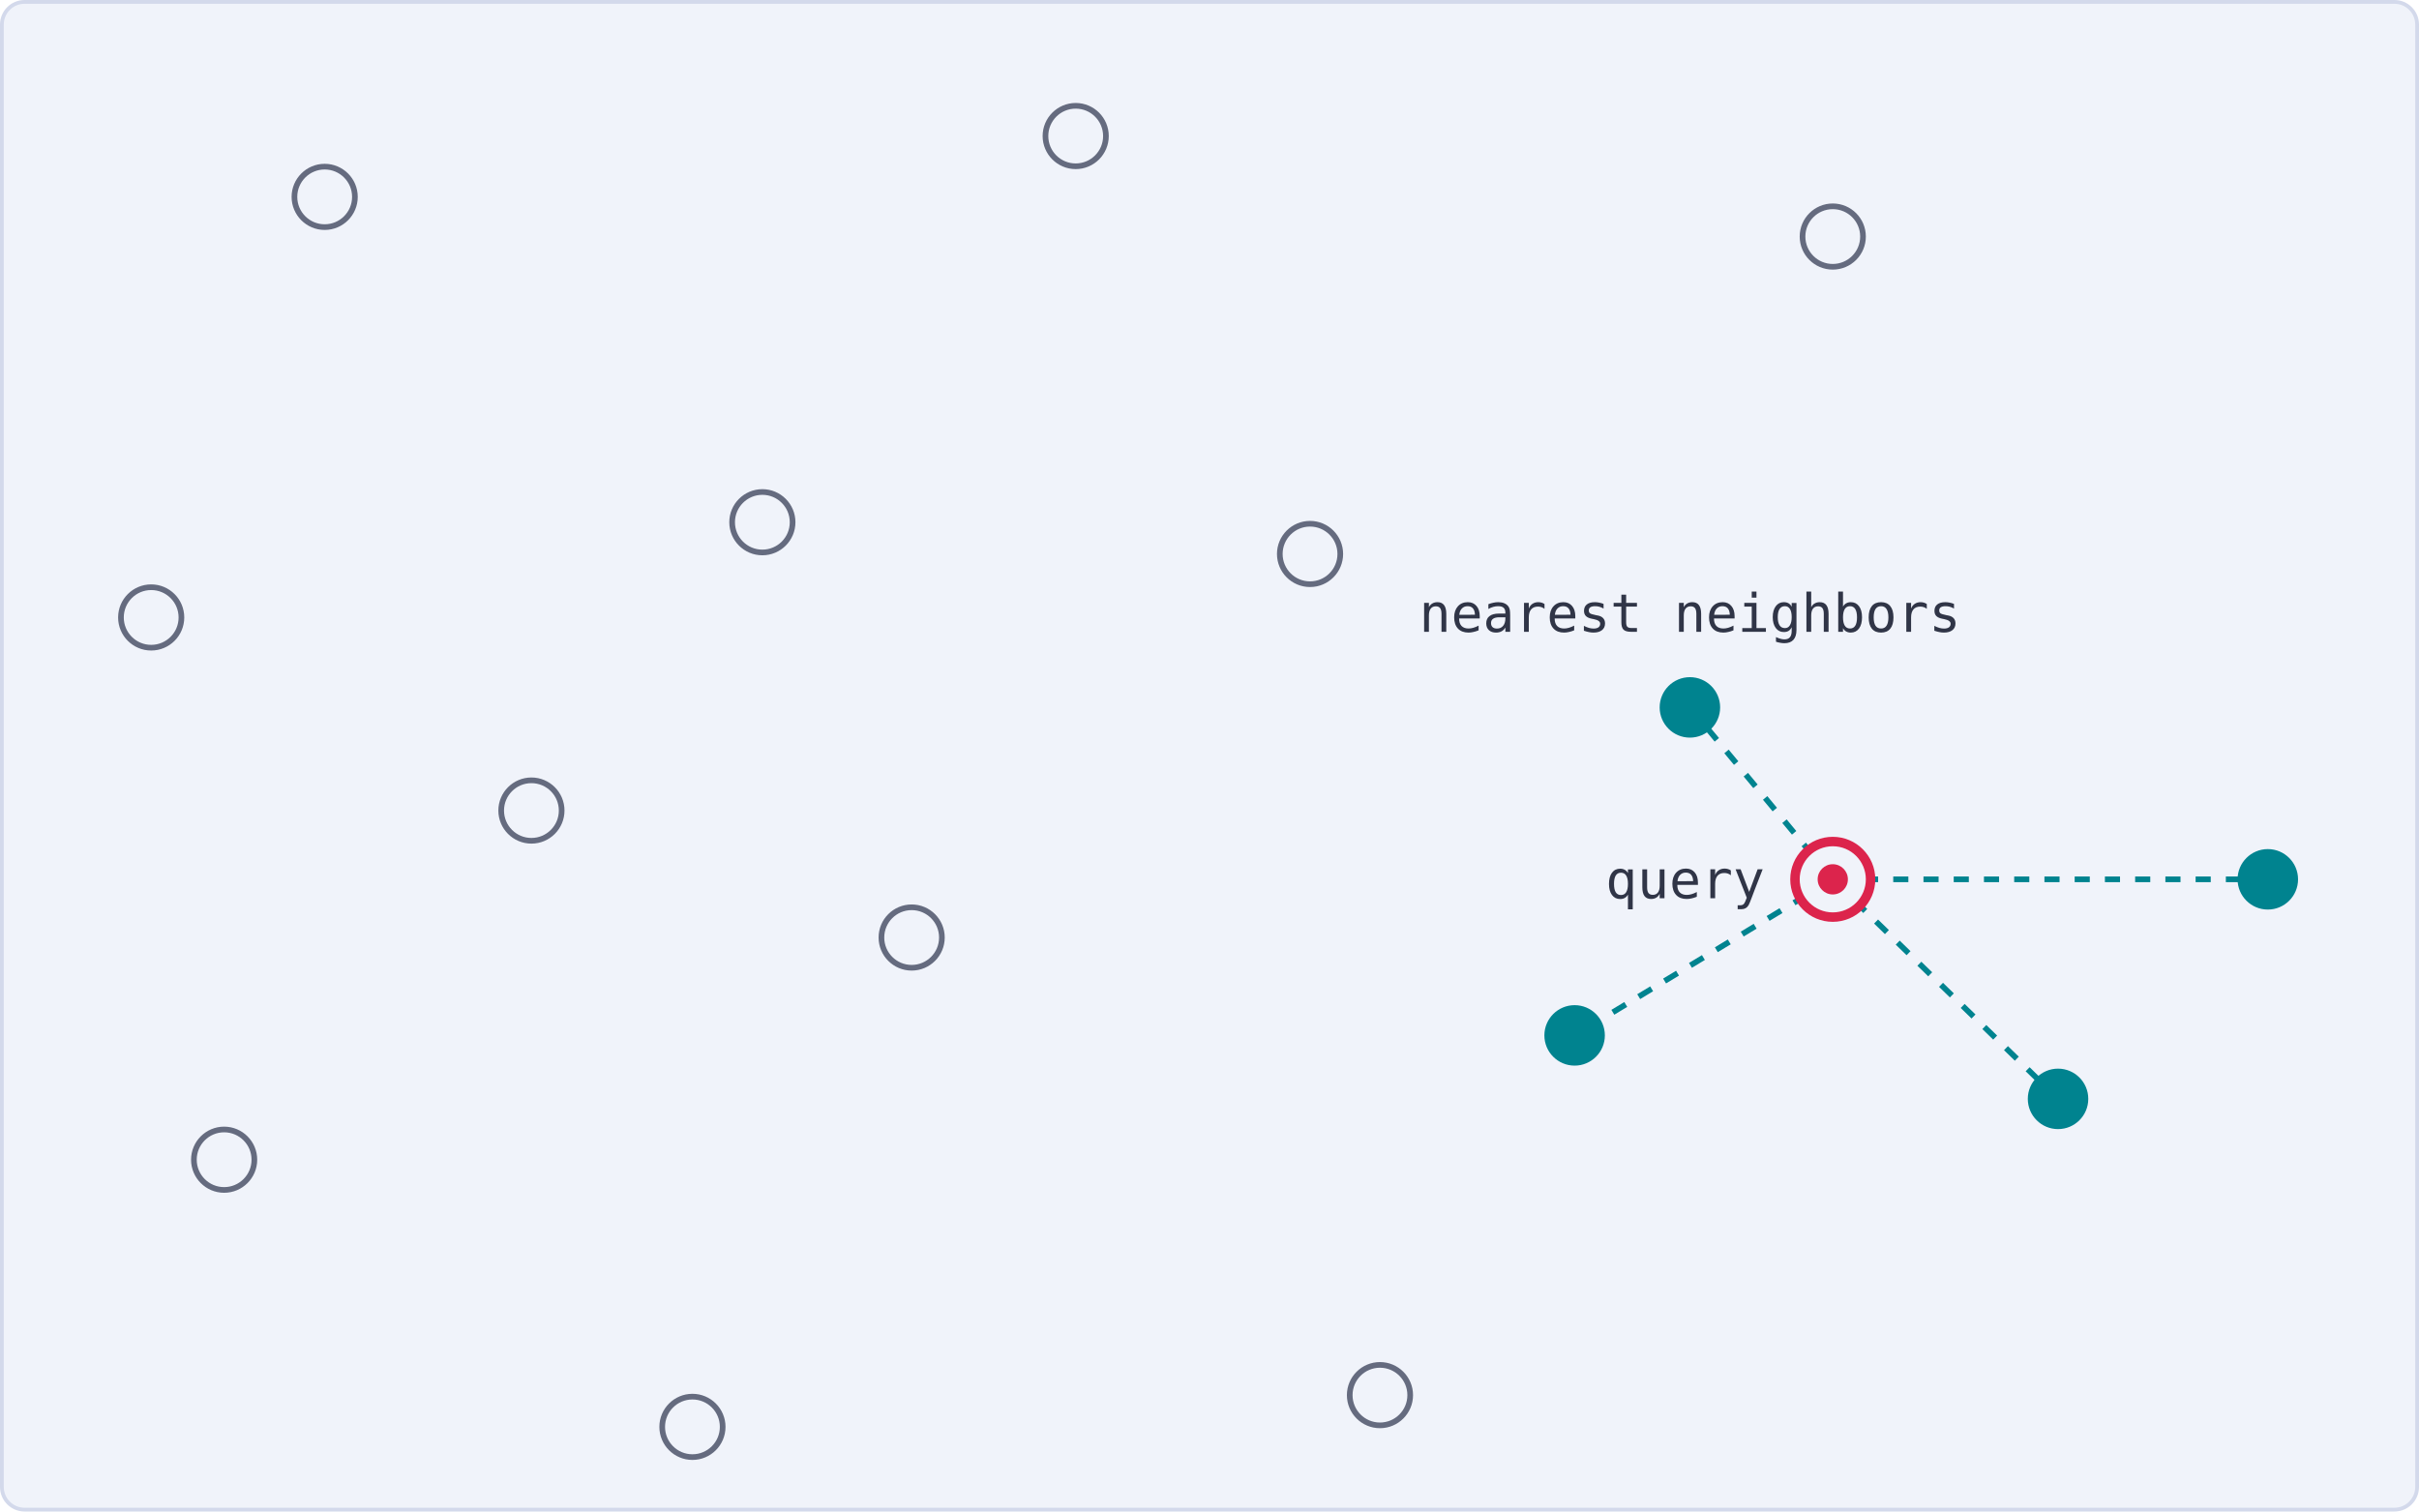
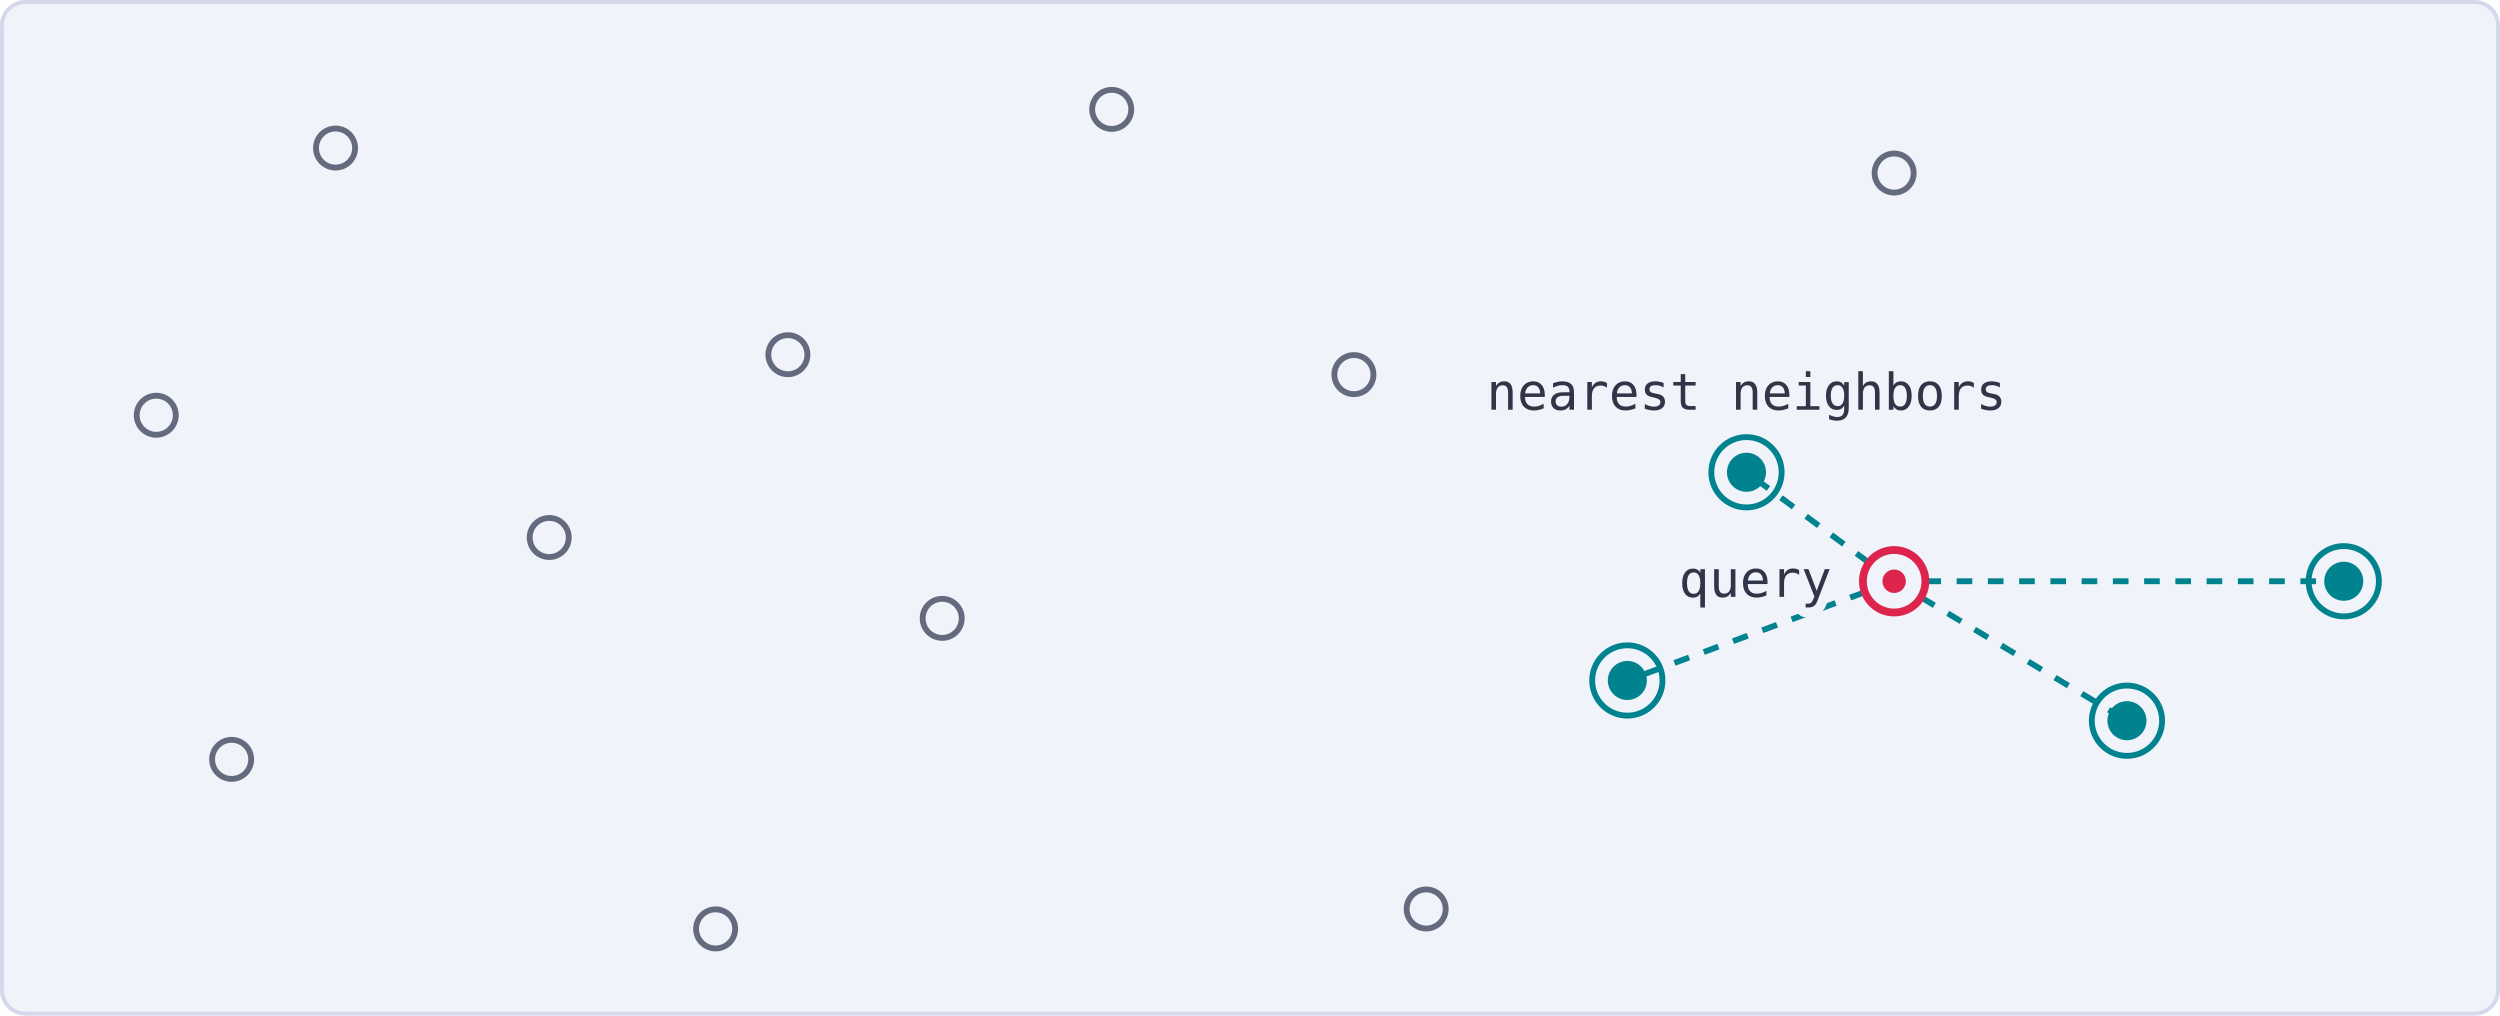
- <svg xmlns="http://www.w3.org/2000/svg" viewBox="0 0 640 400" role="img" aria-labelledby="description">
+ <svg xmlns="http://www.w3.org/2000/svg" viewBox="0 0 640 260" role="img" aria-labelledby="description">
  <defs>
    <marker id="arrow" viewBox="0 0 10 10" refX="9" refY="5" markerWidth="6" markerHeight="6" orient="auto-start-reverse">
      <path d="M0 0 L10 5 L0 10 Z" fill="#656b7f" />
    </marker>
+     <marker id="arrow-accent" viewBox="0 0 10 10" refX="9" refY="5" markerWidth="5" markerHeight="5" orient="auto-start-reverse">
+       <path d="M0 0 L10 5 L0 10 Z" fill="#dc244c" />
+     </marker>
  </defs>
-   <rect x="0.5" y="0.5" width="639" height="399" rx="6" fill="#f0f3fa" stroke="#d3d9eb" stroke-width="1" />
+   <rect x="0.5" y="0.5" width="639" height="259" rx="6" fill="#f0f3fa" stroke="#d3d9eb" stroke-width="1" />
  <g font-family="'Geist Mono', ui-monospace, SFMono-Regular, Menlo, Consolas, monospace">
-     <line x1="484.9" y1="232.7" x2="447.1" y2="187.2" stroke="#00838f" stroke-width="1.5" stroke-dasharray="4 4" />
-     <line x1="484.9" y1="232.7" x2="416.6" y2="274.0" stroke="#00838f" stroke-width="1.5" stroke-dasharray="4 4" />
-     <line x1="484.9" y1="232.7" x2="544.5" y2="290.8" stroke="#00838f" stroke-width="1.5" stroke-dasharray="4 4" />
-     <line x1="484.9" y1="232.7" x2="600.0" y2="232.7" stroke="#00838f" stroke-width="1.5" stroke-dasharray="4 4" />
-     <circle cx="85.9" cy="52.1" r="8" fill="none" stroke="#656b7f" stroke-width="1.5" />
-     <circle cx="284.6" cy="36.0" r="8" fill="none" stroke="#656b7f" stroke-width="1.5" />
-     <circle cx="484.9" cy="62.6" r="8" fill="none" stroke="#656b7f" stroke-width="1.5" />
-     <circle cx="201.7" cy="138.2" r="8" fill="none" stroke="#656b7f" stroke-width="1.5" />
-     <circle cx="346.6" cy="146.6" r="8" fill="none" stroke="#656b7f" stroke-width="1.5" />
-     <circle cx="40.0" cy="163.4" r="8" fill="none" stroke="#656b7f" stroke-width="1.5" />
-     <circle cx="140.6" cy="214.5" r="8" fill="none" stroke="#656b7f" stroke-width="1.5" />
-     <circle cx="241.2" cy="248.1" r="8" fill="none" stroke="#656b7f" stroke-width="1.5" />
-     <circle cx="59.3" cy="306.9" r="8" fill="none" stroke="#656b7f" stroke-width="1.5" />
-     <circle cx="183.2" cy="377.6" r="8" fill="none" stroke="#656b7f" stroke-width="1.5" />
-     <circle cx="365.1" cy="369.2" r="8" fill="none" stroke="#656b7f" stroke-width="1.5" />
-     <circle cx="447.1" cy="187.2" r="8" fill="#00838f" />
-     <circle cx="416.6" cy="274.0" r="8" fill="#00838f" />
-     <circle cx="544.5" cy="290.8" r="8" fill="#00838f" />
-     <circle cx="600.0" cy="232.7" r="8" fill="#00838f" />
-     <circle cx="484.9" cy="232.7" r="10" fill="#f0f3fa" stroke="#dc244c" stroke-width="2.5" />
-     <circle cx="484.9" cy="232.7" r="4" fill="#dc244c" />
-     <text x="466.9" y="237.7" font-size="14" text-anchor="end" fill="#303547">query</text>
-     <text x="447.1" y="167.2" font-size="14" text-anchor="middle" fill="#303547">nearest neighbors</text>
+     <line x1="484.9" y1="148.8" x2="447.1" y2="120.9" stroke="#00838f" stroke-width="1.5" stroke-dasharray="4 4" />
+     <line x1="484.9" y1="148.8" x2="416.6" y2="174.2" stroke="#00838f" stroke-width="1.5" stroke-dasharray="4 4" />
+     <line x1="484.9" y1="148.8" x2="544.5" y2="184.5" stroke="#00838f" stroke-width="1.5" stroke-dasharray="4 4" />
+     <line x1="484.9" y1="148.8" x2="600" y2="148.8" stroke="#00838f" stroke-width="1.5" stroke-dasharray="4 4" />
+     <circle cx="85.9" cy="37.9" r="5" fill="none" stroke="#656b7f" stroke-width="1.5" />
+     <circle cx="284.6" cy="28" r="5" fill="none" stroke="#656b7f" stroke-width="1.5" />
+     <circle cx="484.9" cy="44.3" r="5" fill="none" stroke="#656b7f" stroke-width="1.5" />
+     <circle cx="201.7" cy="90.8" r="5" fill="none" stroke="#656b7f" stroke-width="1.5" />
+     <circle cx="346.6" cy="95.9" r="5" fill="none" stroke="#656b7f" stroke-width="1.5" />
+     <circle cx="40" cy="106.3" r="5" fill="none" stroke="#656b7f" stroke-width="1.5" />
+     <circle cx="140.6" cy="137.6" r="5" fill="none" stroke="#656b7f" stroke-width="1.5" />
+     <circle cx="241.2" cy="158.3" r="5" fill="none" stroke="#656b7f" stroke-width="1.5" />
+     <circle cx="59.3" cy="194.4" r="5" fill="none" stroke="#656b7f" stroke-width="1.5" />
+     <circle cx="183.2" cy="237.8" r="5" fill="none" stroke="#656b7f" stroke-width="1.5" />
+     <circle cx="365.1" cy="232.7" r="5" fill="none" stroke="#656b7f" stroke-width="1.5" />
+     <circle cx="447.1" cy="120.9" r="5" fill="#00838f" />
+     <circle cx="447.1" cy="120.9" r="9" fill="none" stroke="#00838f" stroke-width="1.5" />
+     <circle cx="416.6" cy="174.2" r="5" fill="#00838f" />
+     <circle cx="416.6" cy="174.2" r="9" fill="none" stroke="#00838f" stroke-width="1.5" />
+     <circle cx="544.5" cy="184.5" r="5" fill="#00838f" />
+     <circle cx="544.5" cy="184.5" r="9" fill="none" stroke="#00838f" stroke-width="1.5" />
+     <circle cx="600" cy="148.8" r="5" fill="#00838f" />
+     <circle cx="600" cy="148.8" r="9" fill="none" stroke="#00838f" stroke-width="1.5" />
+     <circle cx="484.9" cy="148.8" r="8" fill="#f0f3fa" stroke="#dc244c" stroke-width="2" />
+     <circle cx="484.9" cy="148.8" r="3" fill="#dc244c" />
+     <text x="468.9" y="152.8" font-size="13" text-anchor="end" fill="#303547" stroke="#f0f3fa" stroke-width="5" stroke-linejoin="round" paint-order="stroke">query</text>
+     <text x="447.1" y="104.9" font-size="13" text-anchor="middle" fill="#303547" stroke="#f0f3fa" stroke-width="5" stroke-linejoin="round" paint-order="stroke">nearest neighbors</text>
  </g>
</svg>
